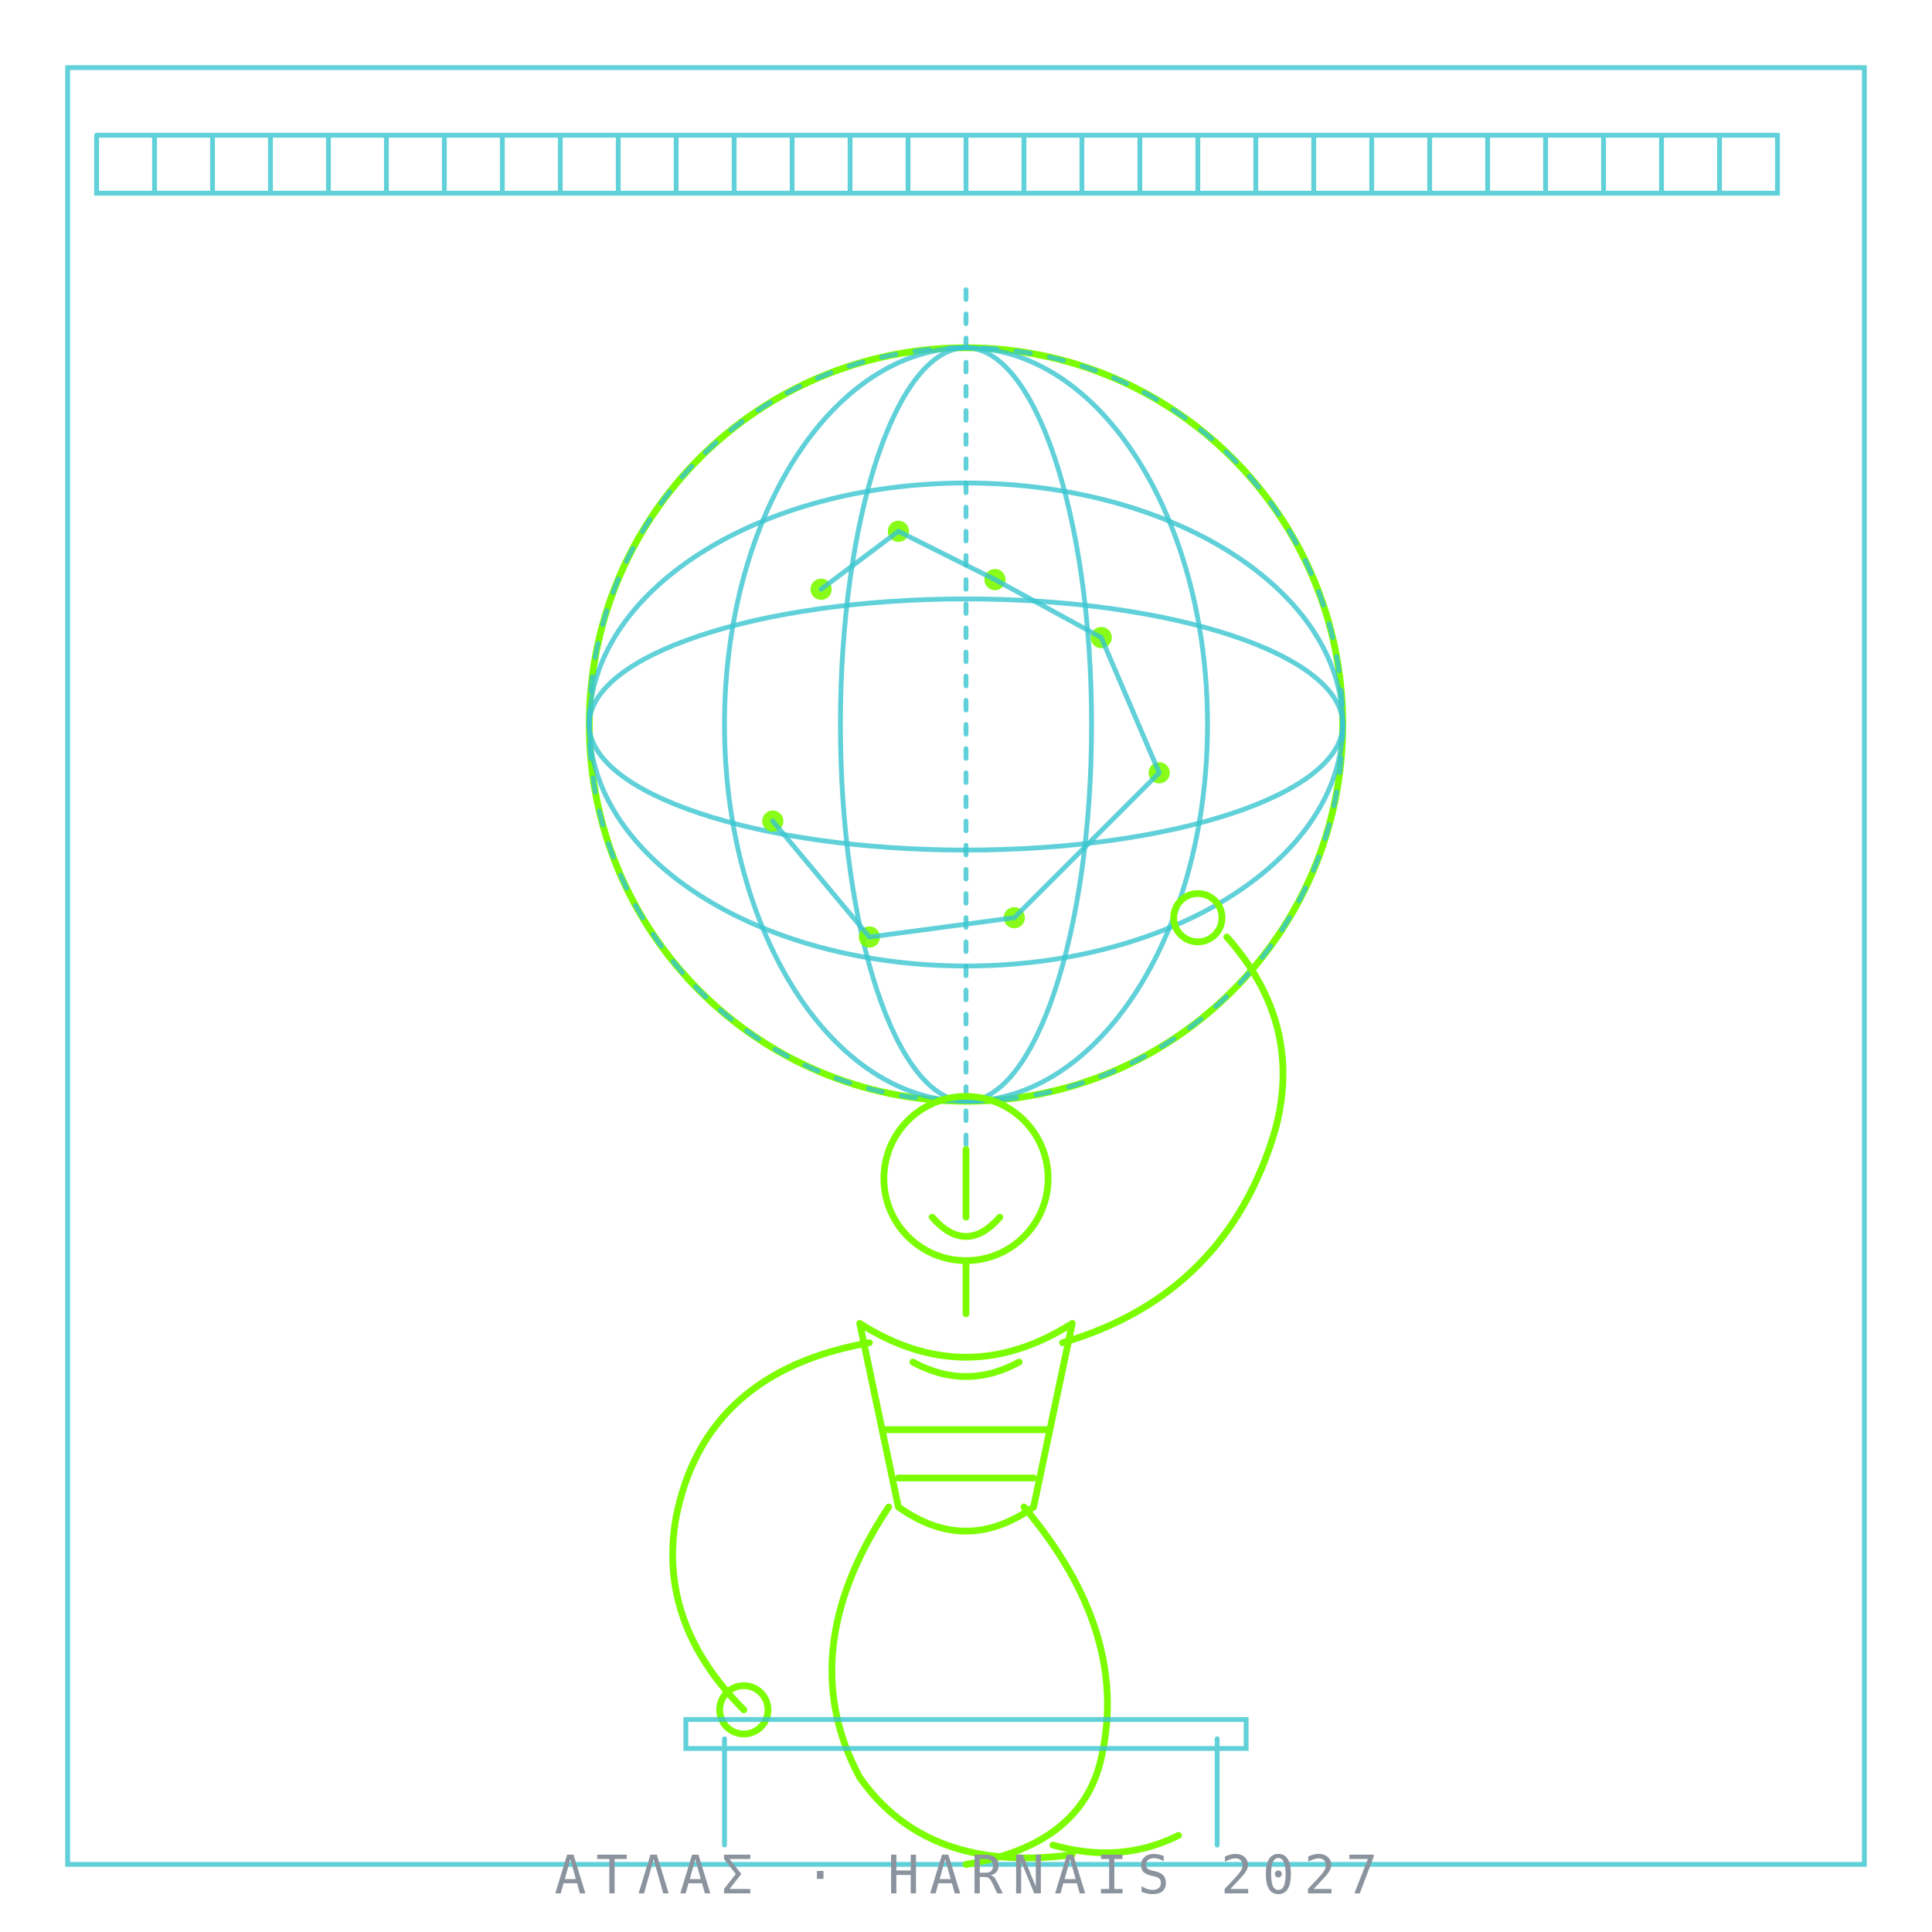
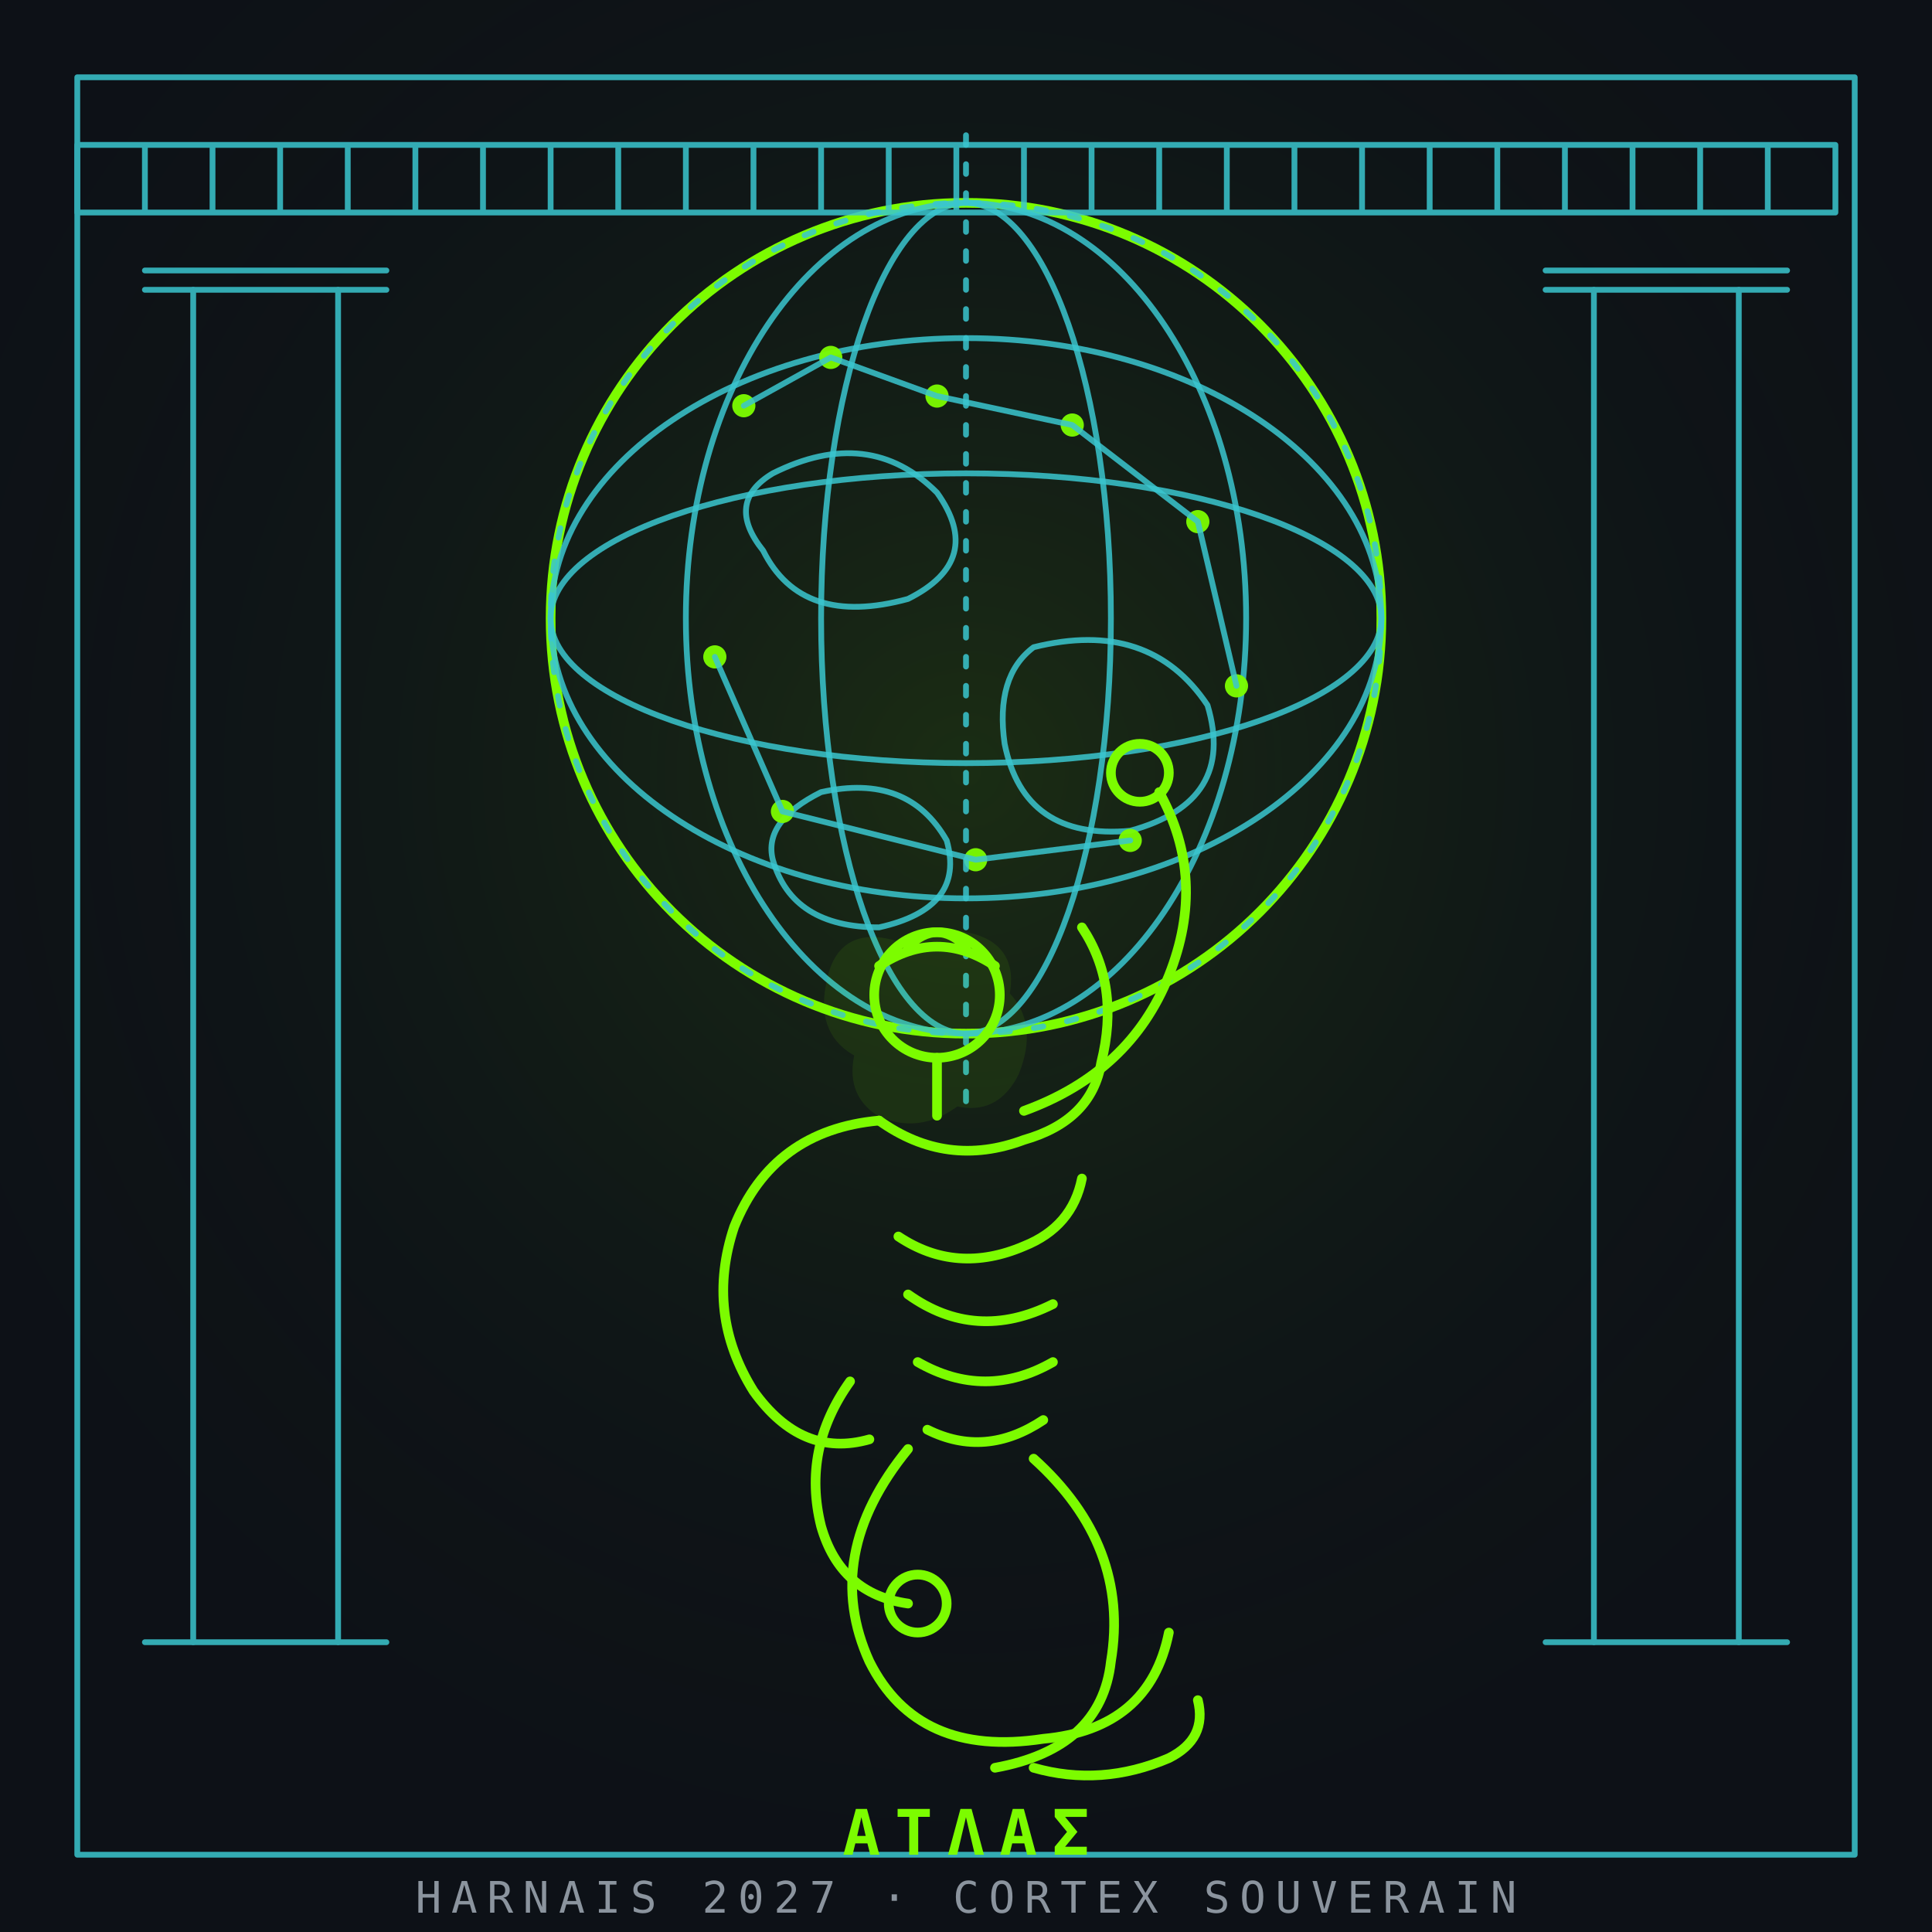
<svg xmlns="http://www.w3.org/2000/svg" viewBox="0 0 400 400" width="400" height="400">
  <defs>
+     <linearGradient id="globe" x1="0" y1="0" x2="1" y2="1">
+       <stop offset="0" stop-color="#7CFC00" stop-opacity="0.15" />
+       <stop offset="1" stop-color="#39c5cf" stop-opacity="0.05" />
+     </linearGradient>
+     <radialGradient id="halo" cx="0.5" cy="0.4" r="0.6">
+       <stop offset="0" stop-color="#7CFC00" stop-opacity="0.12" />
+       <stop offset="1" stop-color="#0d1117" stop-opacity="0" />
+     </radialGradient>
    <style>
-       .ln  { fill:none; stroke:#7CFC00; stroke-width:1.4; stroke-linecap:round; stroke-linejoin:round; }
-       .ln2 { fill:none; stroke:#39c5cf; stroke-width:1; stroke-linecap:round; opacity:0.8; }
+       .ln  { fill:none; stroke:#7CFC00; stroke-width:2; stroke-linecap:round; stroke-linejoin:round; }
+       .lnf { fill:none; stroke:#39c5cf; stroke-width:1.2; stroke-linecap:round; stroke-linejoin:round; opacity:0.85; }
+       .fill{ fill:#7CFC00; opacity:0.08; }
      .dot { fill:#7CFC00; }
-       .txt { fill:#8b949e; font-family:'Cascadia Code',Consolas,monospace; font-size:11px; letter-spacing:2px; }
+       .txt { fill:#7CFC00; font-family:'Cascadia Code',Consolas,monospace; font-size:13px; letter-spacing:3px; font-weight:bold; }
+       .txt2{ fill:#8b949e; font-family:'Cascadia Code',Consolas,monospace; font-size:9px; letter-spacing:2px; }
    </style>
  </defs>
-   <rect x="14" y="14" width="372" height="372" class="ln2" opacity="0.5" />
-   <g class="ln2" opacity="0.4">
-     <path d="M20 28 h12 v12 h-12 v-12 M32 28 h12 v12 h-12 v-12 M44 28 h12 v12 h-12 v-12 M56 28 h12 v12 h-12 v-12 M68 28 h12 v12 h-12 v-12 M80 28 h12 v12 h-12 v-12 M92 28 h12 v12 h-12 v-12 M104 28 h12 v12 h-12 v-12 M116 28 h12 v12 h-12 v-12 M128 28 h12 v12 h-12 v-12 M140 28 h12 v12 h-12 v-12 M152 28 h12 v12 h-12 v-12 M164 28 h12 v12 h-12 v-12 M176 28 h12 v12 h-12 v-12 M188 28 h12 v12 h-12 v-12 M200 28 h12 v12 h-12 v-12 M212 28 h12 v12 h-12 v-12 M224 28 h12 v12 h-12 v-12 M236 28 h12 v12 h-12 v-12 M248 28 h12 v12 h-12 v-12 M260 28 h12 v12 h-12 v-12 M272 28 h12 v12 h-12 v-12 M284 28 h12 v12 h-12 v-12 M296 28 h12 v12 h-12 v-12 M308 28 h12 v12 h-12 v-12 M320 28 h12 v12 h-12 v-12 M332 28 h12 v12 h-12 v-12 M344 28 h12 v12 h-12 v-12 M356 28 h12 v12 h-12 v-12" />
+   <rect width="400" height="400" fill="#0d1117" />
+   <rect width="400" height="400" fill="url(#halo)" />
+   <g class="lnf" opacity="0.35">
+     <line x1="40" y1="60" x2="40" y2="340" />
+     <line x1="70" y1="60" x2="70" y2="340" />
+     <line x1="330" y1="60" x2="330" y2="340" />
+     <line x1="360" y1="60" x2="360" y2="340" />
+     <path d="M30 60 h50 M320 60 h50 M30 56 h50 M320 56 h50" />
+     <path d="M30 340 h50 M320 340 h50" />
  </g>
-   <g transform="translate(200,150)">
-     <circle r="78" class="ln" />
-     <circle r="78" class="ln2" stroke-dasharray="3 4" />
-     <ellipse rx="78" ry="26" class="ln2" />
-     <ellipse rx="78" ry="50" class="ln2" opacity="0.6" />
-     <ellipse rx="26" ry="78" class="ln2" />
-     <ellipse rx="50" ry="78" class="ln2" opacity="0.6" />
-     <g class="dot" opacity="0.9">
-       <circle cx="-30" cy="-28" r="2.2" />
-       <circle cx="-14" cy="-40" r="2.2" />
-       <circle cx="6" cy="-30" r="2.2" />
-       <circle cx="28" cy="-18" r="2.2" />
-       <circle cx="40" cy="10" r="2.2" />
-       <circle cx="-40" cy="20" r="2.2" />
-       <circle cx="10" cy="40" r="2.2" />
-       <circle cx="-20" cy="44" r="2.2" />
+   <g transform="translate(200,128)">
+     <circle r="86" class="ln" fill="url(#globe)" />
+     <circle r="86" class="lnf" stroke-dasharray="2 5" opacity="0.5" />
+     <ellipse rx="86" ry="30" class="lnf" />
+     <ellipse rx="86" ry="58" class="lnf" opacity="0.55" />
+     <ellipse rx="30" ry="86" class="lnf" />
+     <ellipse rx="58" ry="86" class="lnf" opacity="0.55" />
+     <path class="lnf" d="M-40 -30 q20 -10 34 4 q10 14 -6 22 q-22 6 -30 -10 q-8 -10 2 -16 Z" />
+     <path class="lnf" d="M14 6 q24 -6 36 12 q6 20 -16 26 q-22 2 -26 -18 q-2 -14 6 -20 Z" />
+     <path class="lnf" d="M-30 36 q18 -4 26 10 q4 14 -14 18 q-18 0 -22 -14 q-2 -8 10 -14 Z" />
+     <g class="dot" opacity="0.95">
+       <circle cx="-46" cy="-44" r="2.4" />
+       <circle cx="-28" cy="-54" r="2.4" />
+       <circle cx="-6" cy="-46" r="2.4" />
+       <circle cx="22" cy="-40" r="2.4" />
+       <circle cx="48" cy="-20" r="2.4" />
+       <circle cx="56" cy="14" r="2.4" />
+       <circle cx="-52" cy="8" r="2.4" />
+       <circle cx="-38" cy="40" r="2.4" />
+       <circle cx="2" cy="50" r="2.4" />
+       <circle cx="34" cy="46" r="2.4" />
    </g>
-     <path class="ln2" d="M-30 -28 L-14 -40 L6 -30 L28 -18 L40 10 M-40 20 L-20 44 L10 40 L40 10" opacity="0.7" />
-     <line x1="0" y1="-90" x2="0" y2="90" class="ln2" stroke-dasharray="2 3" />
+     <path class="lnf" d="M-46 -44 L-28 -54 L-6 -46 L22 -40 L48 -20 L56 14 M-52 8 L-38 40 L2 50 L34 46" opacity="0.7" />
+     <line x1="0" y1="-100" x2="0" y2="100" class="lnf" stroke-dasharray="2 4" />
  </g>
  <g class="ln">
-     <circle cx="200" cy="244" r="17" />
-     <path d="M200 238 v14 M193 252 q7 8 14 0" />
-     <line x1="200" y1="261" x2="200" y2="272" />
-     <path d="M178 274 q22 14 44 0 L214 312 q-14 10 -28 0 Z" />
-     <path d="M189 282 q11 6 22 0 M183 296 h34 M186 306 h28" />
-     <path d="M180 278 q-34 6 -40 36 q-4 22 14 40" />
-     <circle cx="154" cy="354" r="5" />
-     <path d="M220 278 q34 -10 44 -44 q6 -22 -10 -40" />
-     <circle cx="248" cy="190" r="5" />
-     <path d="M184 312 q-20 30 -6 56 q14 20 44 16" />
-     <path d="M212 312 q22 26 16 52 q-4 18 -28 22" />
-     <path d="M218 382 q14 4 26 -2" />
+     <path class="fill" d="M186 196 q-12 -4 -14 8 q-2 10 6 14 q-2 8 4 12 q8 4 16 -2 q8 2 12 -6 q4 -10 -2 -16 q2 -10 -8 -12 q-8 -2 -14 4 Z" />
+     <circle cx="194" cy="206" r="13" />
+     <path d="M182 200 q12 -8 24 0 M188 196 q6 -6 12 0" />
+     <path d="M194 219 v12" />
+     <path d="M182 232 q-22 2 -30 22 q-6 18 4 34 q10 14 24 10" />
+     <path d="M176 286 q-10 14 -6 30 q4 14 18 16" />
+     <circle cx="190" cy="332" r="6" />
+     <path d="M182 232 q14 10 30 4 q14 -4 16 -16 q4 -16 -4 -28" />
+     <path d="M186 256 q12 8 26 2 q10 -4 12 -14" />
+     <path d="M188 268 q14 10 30 2" />
+     <path d="M190 282 q14 8 28 0" />
+     <path d="M192 296 q12 6 24 -2" />
+     <path d="M212 230 q22 -8 30 -28 q8 -20 -2 -38" />
+     <circle cx="236" cy="160" r="6" />
+     <path d="M188 300 q-18 22 -8 44 q10 20 36 16 q22 -2 26 -22" />
+     <path d="M214 302 q20 18 16 42 q-2 18 -24 22" />
+     <path d="M214 366 q14 4 28 -2 q8 -4 6 -12" />
  </g>
-   <g class="ln2" opacity="0.7">
-     <line x1="150" y1="382" x2="150" y2="360" />
-     <line x1="252" y1="382" x2="252" y2="360" />
-     <rect x="142" y="356" width="116" height="6" fill="none" />
+   <g class="lnf" opacity="0.5">
+     <path d="M16 16 h368 v368 h-368 Z" />
+     <path d="M16 30 h14 v14 h-14 v-14 M30 30 h14 v14 h-14 v-14 M44 30 h14 v14 h-14 v-14 M58 30 h14 v14 h-14 v-14 M72 30 h14 v14 h-14 v-14 M86 30 h14 v14 h-14 v-14 M100 30 h14 v14 h-14 v-14 M114 30 h14 v14 h-14 v-14 M128 30 h14 v14 h-14 v-14 M142 30 h14 v14 h-14 v-14 M156 30 h14 v14 h-14 v-14 M170 30 h14 v14 h-14 v-14 M184 30 h14 v14 h-14 v-14 M198 30 h14 v14 h-14 v-14 M212 30 h14 v14 h-14 v-14 M226 30 h14 v14 h-14 v-14 M240 30 h14 v14 h-14 v-14 M254 30 h14 v14 h-14 v-14 M268 30 h14 v14 h-14 v-14 M282 30 h14 v14 h-14 v-14 M296 30 h14 v14 h-14 v-14 M310 30 h14 v14 h-14 v-14 M324 30 h14 v14 h-14 v-14 M338 30 h14 v14 h-14 v-14 M352 30 h14 v14 h-14 v-14 M366 30 h14 v14 h-14 v-14" />
  </g>
-   <text x="200" y="392" text-anchor="middle" class="txt">ΑΤΛΑΣ · HARNAIS 2027</text>
+   <text x="200" y="384" text-anchor="middle" class="txt">ΑΤΛΑΣ</text>
+   <text x="200" y="396" text-anchor="middle" class="txt2">HARNAIS 2027 · CORTEX SOUVERAIN</text>
</svg>
